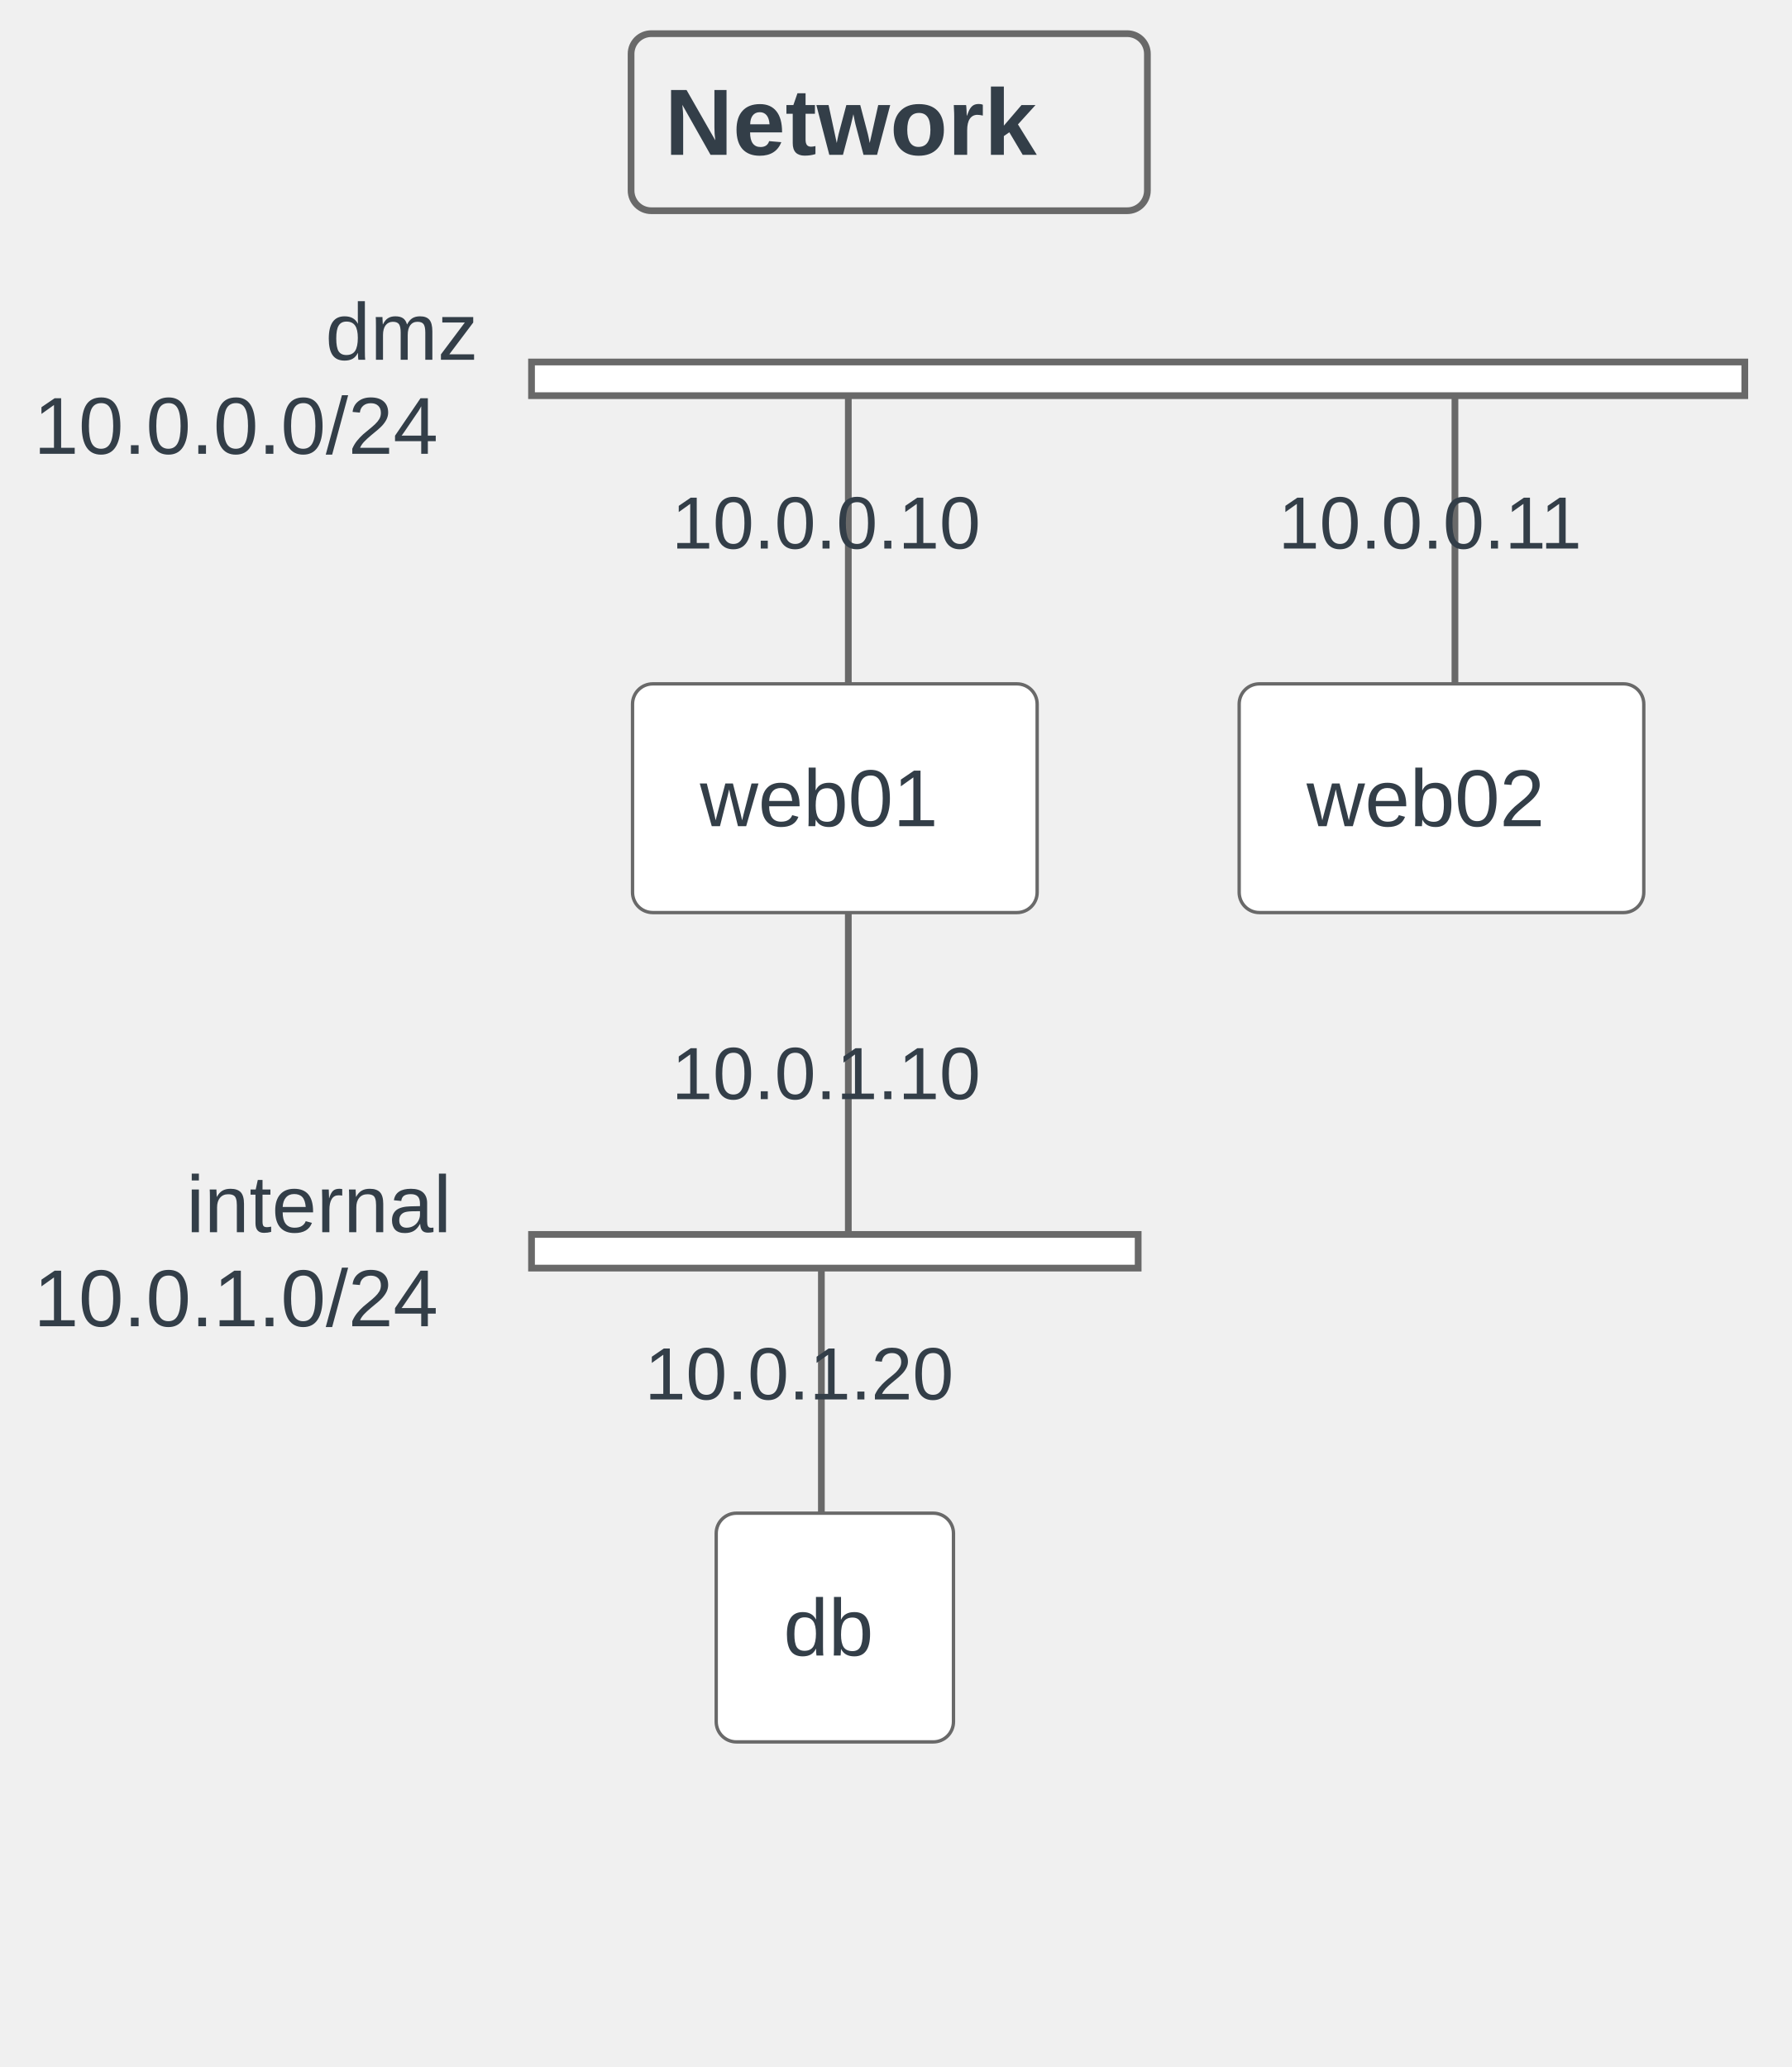
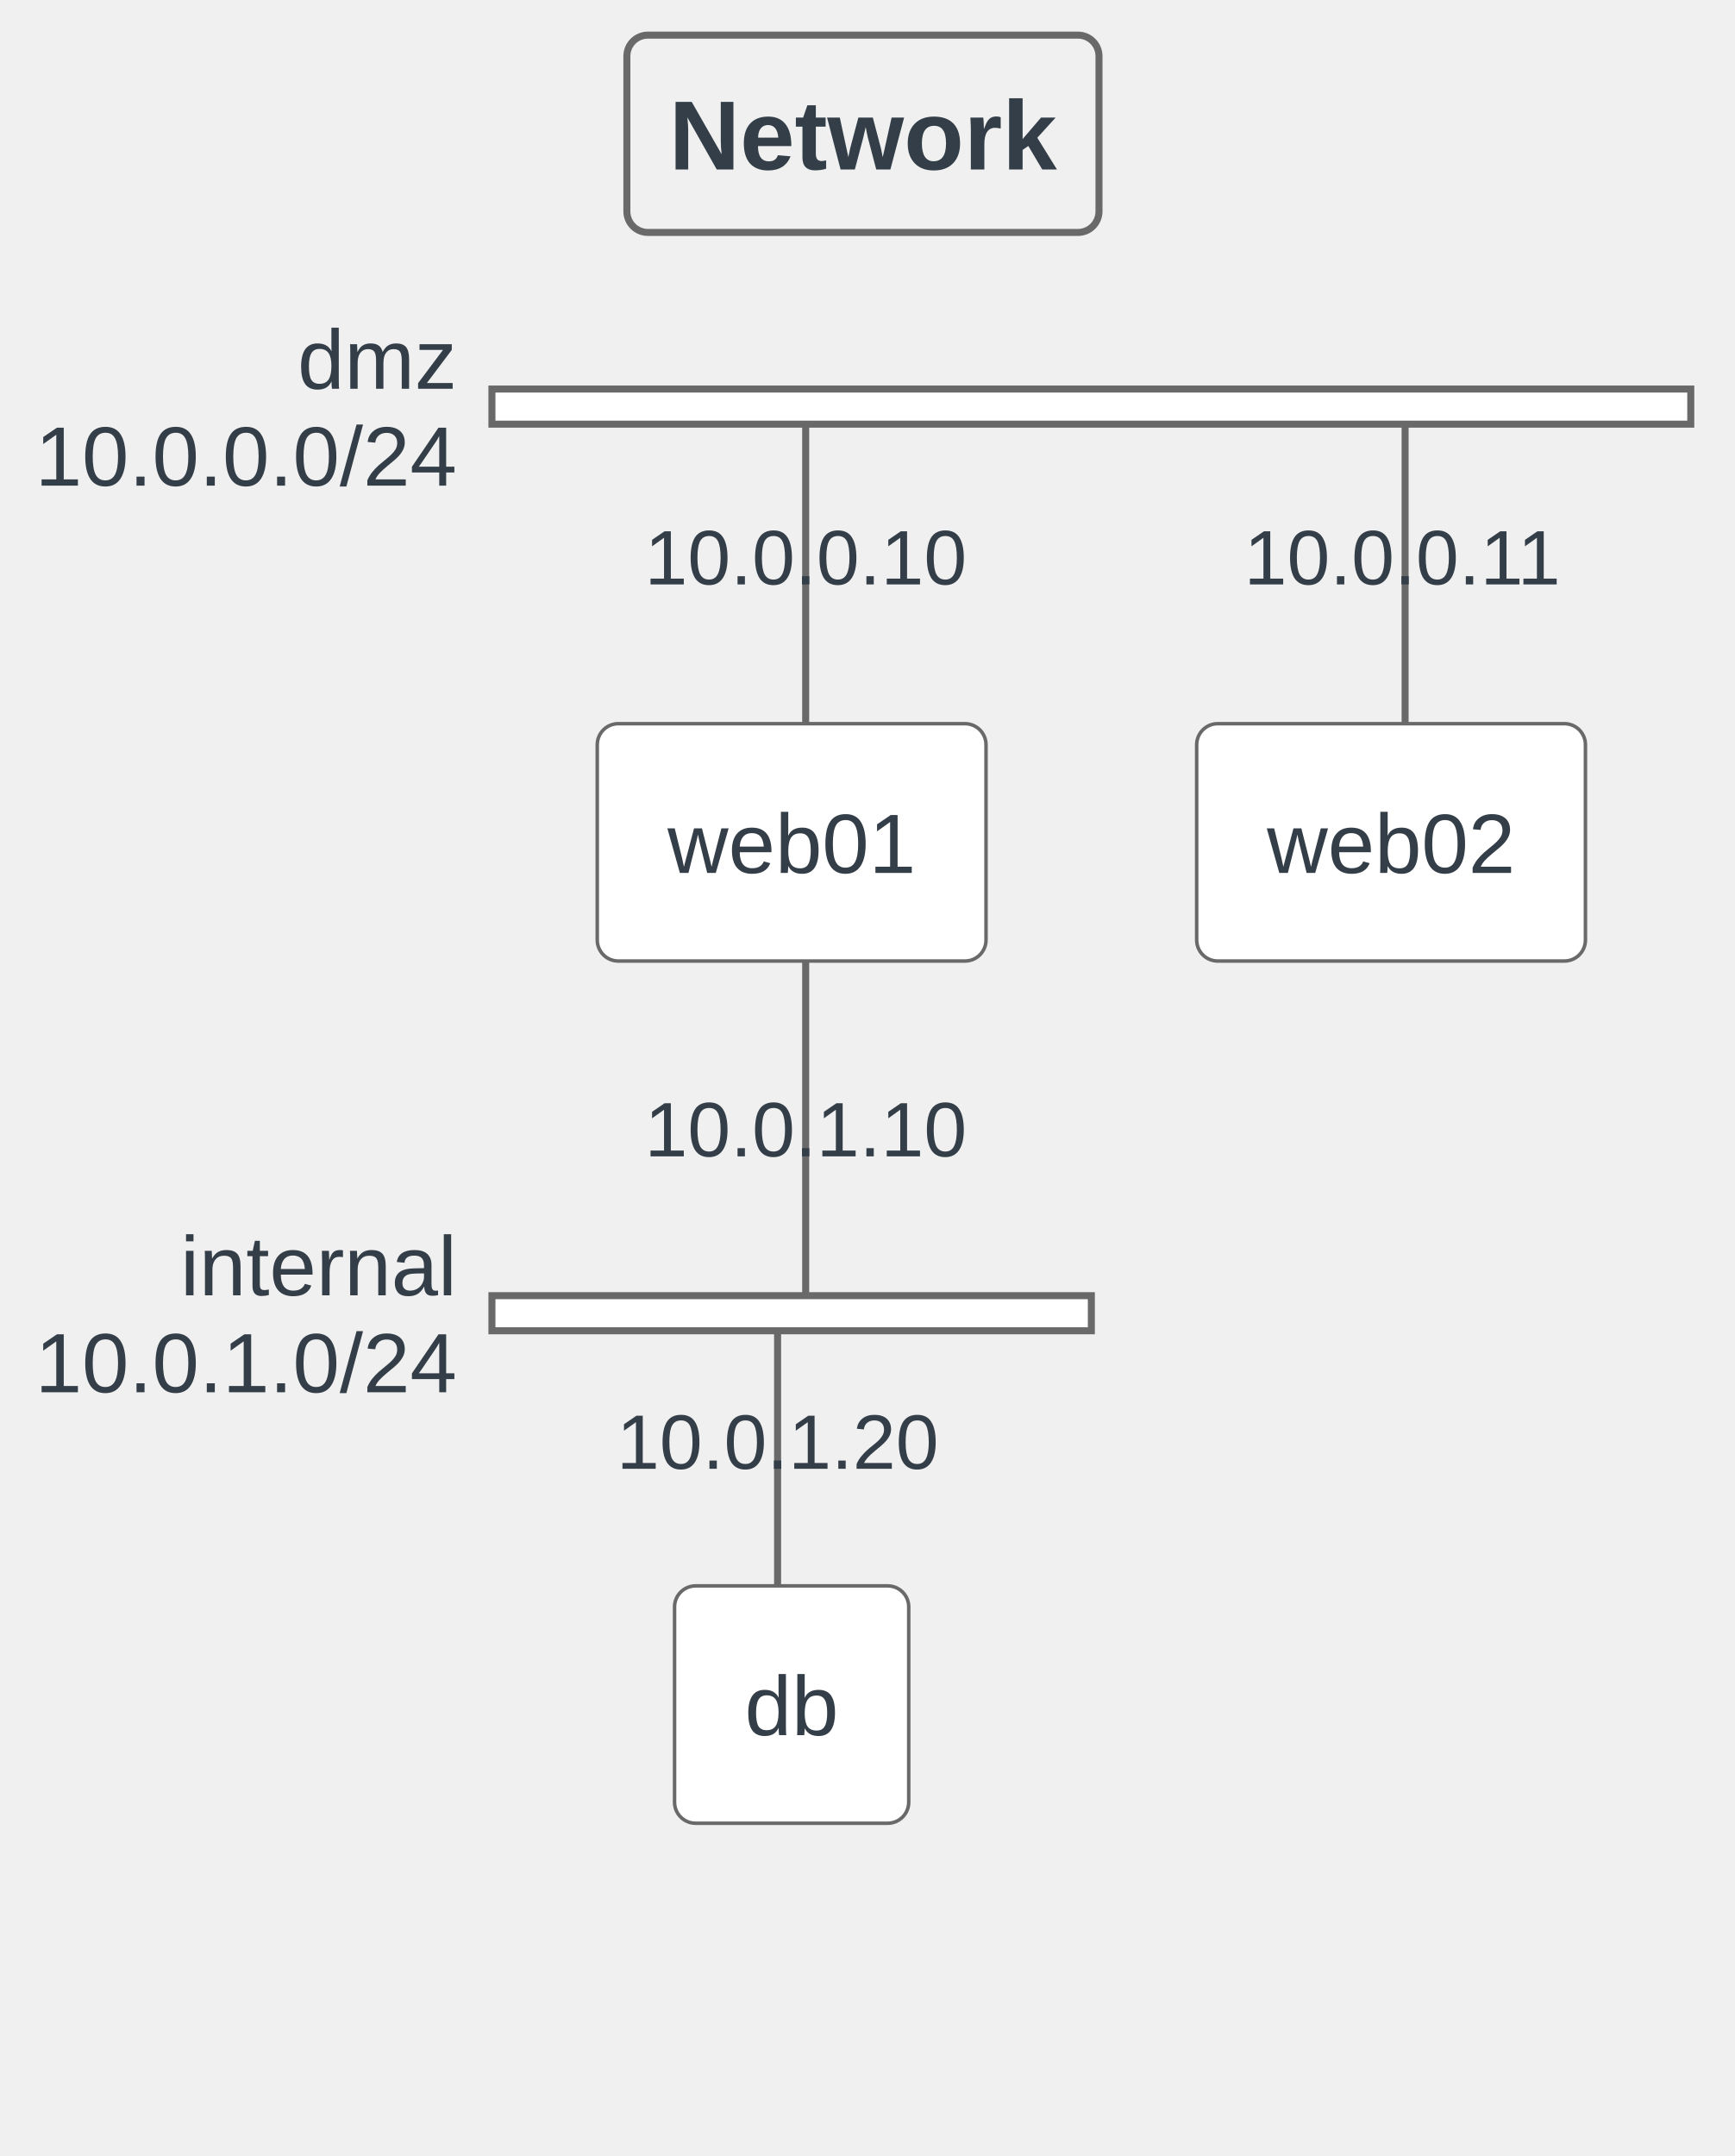
- <svg xmlns="http://www.w3.org/2000/svg" contentStyleType="text/css" data-diagram-type="NWDIAG" height="307px" preserveAspectRatio="none" style="width:266px;height:307px;background:#FFFFFF;" version="1.1" viewBox="0 0 266 307" width="266px" zoomAndPan="magnify">
+ <svg xmlns="http://www.w3.org/2000/svg" contentStyleType="text/css" data-diagram-type="NWDIAG" height="307px" preserveAspectRatio="none" style="width:247px;height:307px;background:#FFFFFF;" version="1.1" viewBox="0 0 247 307" width="247px" zoomAndPan="magnify">
  <defs />
  <g>
-     <g class="title" data-source-line="152">
-       <rect fill="none" height="26.297" rx="3" ry="3" style="stroke:#696969;stroke-width:1;" width="76.671" x="93.713" y="5" />
-       <text fill="#333E48" font-family="Arial" font-size="14" font-weight="700" lengthAdjust="spacing" textLength="66.671" x="98.713" y="22.995">Network</text>
+     <g class="title" data-source-line="153">
+       <rect fill="none" height="28.099" rx="3" ry="3" style="stroke:#696969;stroke-width:1;" width="67.234" x="89.27" y="5" />
+       <text fill="#333E48" font-family="Arial" font-size="14" font-weight="700" lengthAdjust="spacing" textLength="55.234" x="95.27" y="24.132">Network</text>
    </g>
-     <text fill="#333E48" font-family="Arial" font-size="12" lengthAdjust="spacing" textLength="25.605" x="48.324" y="53.435">dmz</text>
-     <text fill="#333E48" font-family="Arial" font-size="12" lengthAdjust="spacing" textLength="68.93" x="5" y="67.404">10.0.0.0/24</text>
-     <text fill="#333E48" font-family="Arial" font-size="12" lengthAdjust="spacing" textLength="46.254" x="27.676" y="183.014">internal</text>
-     <text fill="#333E48" font-family="Arial" font-size="12" lengthAdjust="spacing" textLength="68.93" x="5" y="196.982">10.0.1.0/24</text>
-     <rect fill="#FFFFFF" height="5" style="stroke:#696969;stroke-width:1;" width="180.168" x="78.93" y="53.766" />
-     <rect fill="#FFFFFF" height="5" style="stroke:#696969;stroke-width:1;" width="90.084" x="78.93" y="183.344" />
-     <path d="M125.972,58.766 L125.972,101.57" fill="none" style="stroke:#696969;stroke-width:1;" />
-     <text fill="#333E48" font-family="Arial" font-size="11" lengthAdjust="spacing" textLength="52.481" x="99.731" y="81.476">10.0.0.10</text>
-     <path d="M125.972,135.539 L125.972,183.344" fill="none" style="stroke:#696969;stroke-width:1;" />
-     <text fill="#333E48" font-family="Arial" font-size="11" lengthAdjust="spacing" textLength="52.481" x="99.731" y="163.25">10.0.1.10</text>
-     <path d="M216.056,58.766 L216.056,101.57" fill="none" style="stroke:#696969;stroke-width:1;" />
-     <text fill="#333E48" font-family="Arial" font-size="11" lengthAdjust="spacing" textLength="52.481" x="189.815" y="81.476">10.0.0.11</text>
-     <path d="M121.972,188.344 L121.972,224.746" fill="none" style="stroke:#696969;stroke-width:1;" />
-     <text fill="#333E48" font-family="Arial" font-size="11" lengthAdjust="spacing" textLength="52.481" x="95.731" y="207.853">10.0.1.20</text>
-     <rect fill="#FFFFFF" height="33.969" rx="3" ry="3" style="stroke:#696969;stroke-width:0.5;" width="60.084" x="93.93" y="101.57" />
-     <text fill="#333E48" font-family="Arial" font-size="12" lengthAdjust="spacing" textLength="40.084" x="103.93" y="122.709">web01</text>
-     <rect fill="#FFFFFF" height="33.969" rx="3" ry="3" style="stroke:#696969;stroke-width:0.5;" width="60.084" x="184.014" y="101.57" />
-     <text fill="#333E48" font-family="Arial" font-size="12" lengthAdjust="spacing" textLength="40.084" x="194.014" y="122.709">web02</text>
-     <rect fill="#FFFFFF" height="33.969" rx="3" ry="3" style="stroke:#696969;stroke-width:0.5;" width="35.234" x="106.355" y="224.746" />
-     <text fill="#333E48" font-family="Arial" font-size="12" lengthAdjust="spacing" textLength="15.234" x="116.355" y="245.885">db</text>
+     <text fill="#333E48" font-family="Arial" font-size="12" lengthAdjust="spacing" textLength="22.67" x="42.383" y="55.355">dmz</text>
+     <text fill="#333E48" font-family="Arial" font-size="12" lengthAdjust="spacing" textLength="60.053" x="5" y="69.153">10.0.0.0/24</text>
+     <text fill="#333E48" font-family="Arial" font-size="12" lengthAdjust="spacing" textLength="39.357" x="25.695" y="184.451">internal</text>
+     <text fill="#333E48" font-family="Arial" font-size="12" lengthAdjust="spacing" textLength="60.053" x="5" y="198.25">10.0.1.0/24</text>
+     <rect fill="#FFFFFF" height="5" style="stroke:#696969;stroke-width:1;" width="170.723" x="70.053" y="55.398" />
+     <rect fill="#FFFFFF" height="5" style="stroke:#696969;stroke-width:1;" width="85.361" x="70.053" y="184.494" />
+     <path d="M114.733,60.398 L114.733,103.046" fill="none" style="stroke:#696969;stroke-width:1;" />
+     <text fill="#333E48" font-family="Arial" font-size="11" lengthAdjust="spacing" textLength="45.874" x="91.796" y="83.215">10.0.0.10</text>
+     <path d="M114.733,136.845 L114.733,184.494" fill="none" style="stroke:#696969;stroke-width:1;" />
+     <text fill="#333E48" font-family="Arial" font-size="11" lengthAdjust="spacing" textLength="45.874" x="91.796" y="164.663">10.0.1.10</text>
+     <path d="M200.095,60.398 L200.095,103.046" fill="none" style="stroke:#696969;stroke-width:1;" />
+     <text fill="#333E48" font-family="Arial" font-size="11" lengthAdjust="spacing" textLength="45.874" x="177.157" y="83.215">10.0.0.11</text>
+     <path d="M110.733,189.494 L110.733,225.819" fill="none" style="stroke:#696969;stroke-width:1;" />
+     <text fill="#333E48" font-family="Arial" font-size="11" lengthAdjust="spacing" textLength="45.874" x="87.796" y="209.15">10.0.1.20</text>
+     <rect fill="#FFFFFF" height="33.799" rx="3" ry="3" style="stroke:#696969;stroke-width:0.5;" width="55.361" x="85.053" y="103.046" />
+     <text fill="#333E48" font-family="Arial" font-size="12" lengthAdjust="spacing" textLength="35.361" x="95.053" y="124.302">web01</text>
+     <rect fill="#FFFFFF" height="33.799" rx="3" ry="3" style="stroke:#696969;stroke-width:0.5;" width="55.361" x="170.414" y="103.046" />
+     <text fill="#333E48" font-family="Arial" font-size="12" lengthAdjust="spacing" textLength="35.361" x="180.414" y="124.302">web02</text>
+     <rect fill="#FFFFFF" height="33.799" rx="3" ry="3" style="stroke:#696969;stroke-width:0.5;" width="33.348" x="96.06" y="225.819" />
+     <text fill="#333E48" font-family="Arial" font-size="12" lengthAdjust="spacing" textLength="13.348" x="106.06" y="247.075">db</text>
  </g>
</svg>
